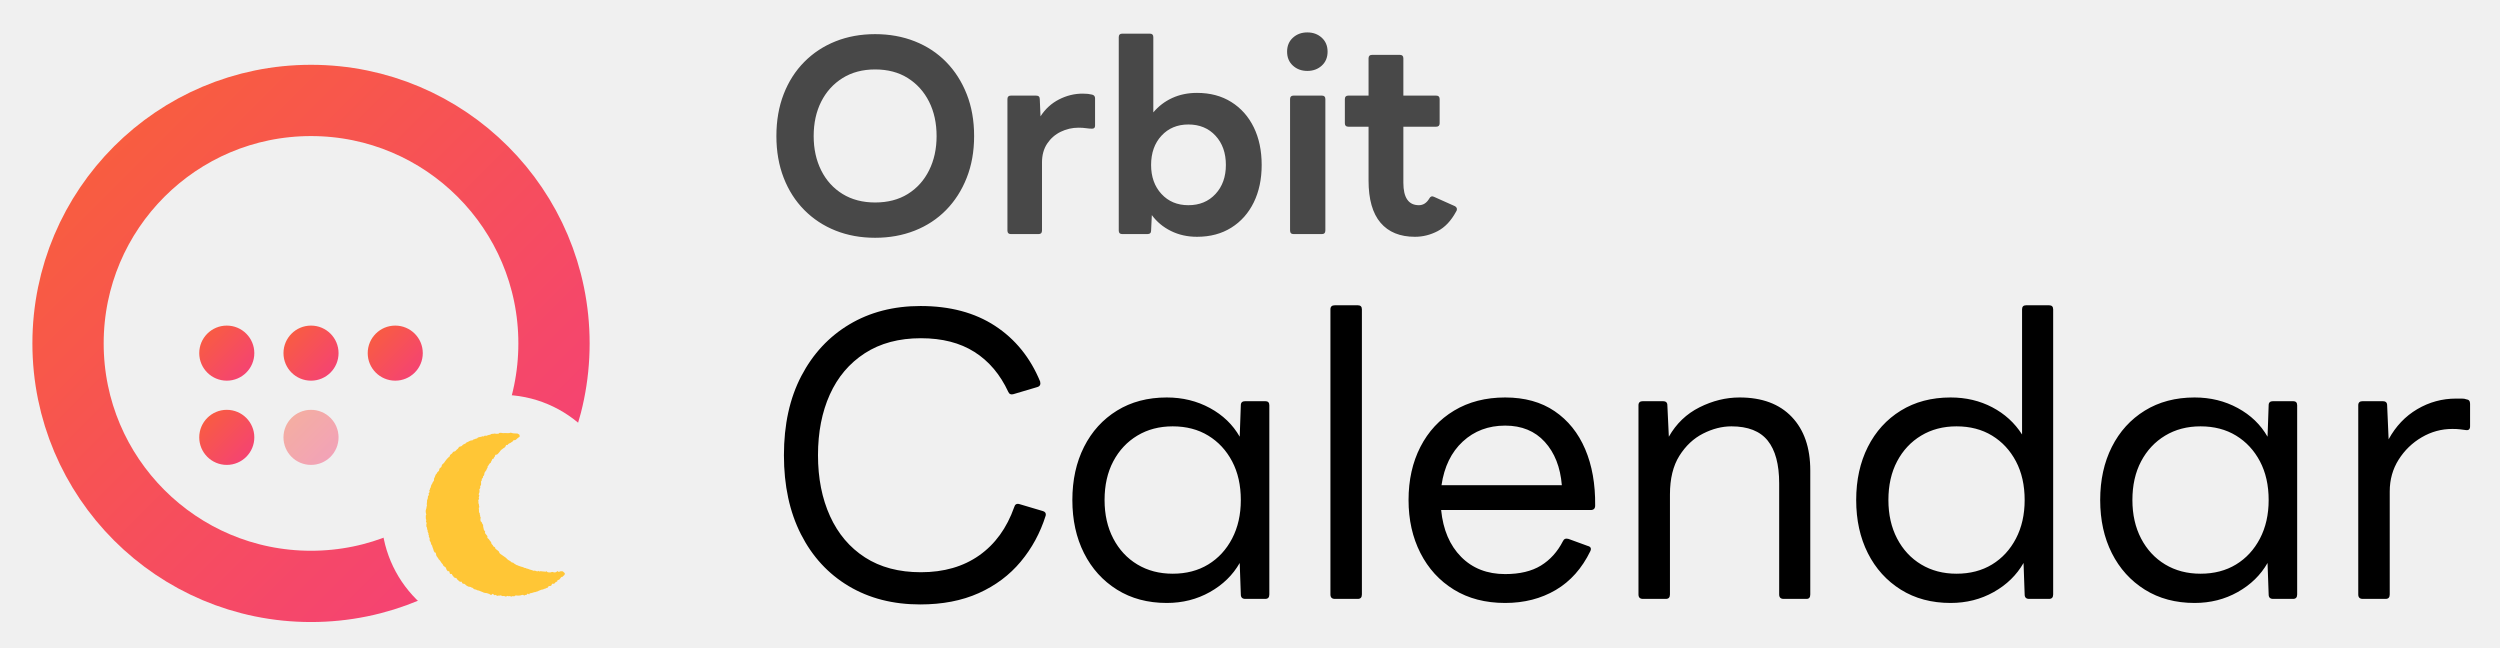
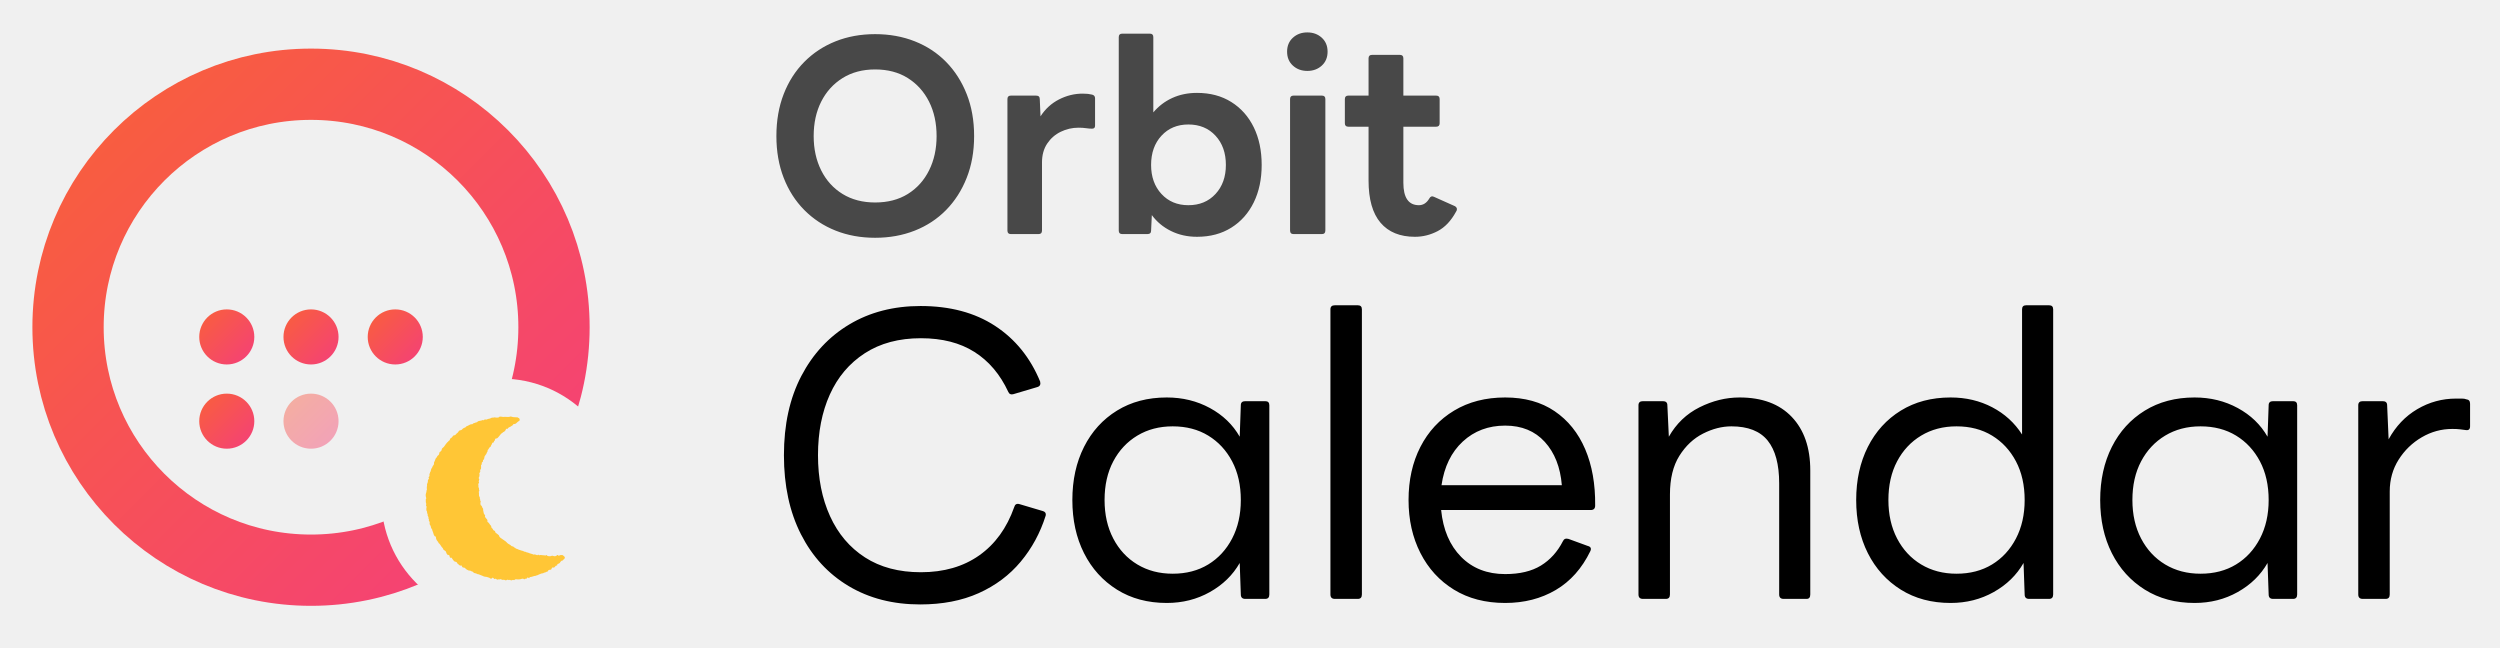
<svg xmlns="http://www.w3.org/2000/svg" viewBox="0 0 463 120">
  <defs>
    <linearGradient id="ink" x1="0" y1="0" x2="1" y2="1">
      <stop offset="0" stop-color="#F9603A" />
      <stop offset="1" stop-color="#F43F7A" />
    </linearGradient>
    <clipPath id="inside">
      <circle cx="256" cy="256" r="146" />
    </clipPath>
    <mask id="moon-gap">
      <rect width="512" height="512" fill="#fff" />
      <circle cx="373.42" cy="361.72" r="74" fill="#000" />
    </mask>
  </defs>
-   <g transform="translate(0 6) scale(0.3) translate(-64 -64)">
+   <g transform="translate(0 3) scale(0.3) translate(-64 -64)">
    <g mask="url(#moon-gap)">
      <path d="M116 204H396" stroke="url(#ink)" stroke-width="34" clip-path="url(#inside)" />
      <circle cx="204" cy="262" r="17" fill="url(#ink)" />
      <circle cx="256" cy="262" r="17" fill="url(#ink)" />
      <circle cx="308" cy="262" r="17" fill="url(#ink)" />
      <circle cx="204" cy="314" r="17" fill="url(#ink)" />
      <circle cx="256" cy="314" r="17" fill="url(#ink)" opacity="0.45" />
      <circle cx="256" cy="256" r="150" fill="none" stroke="url(#ink)" stroke-width="44" />
    </g>
    <path transform="translate(319.14 302.84) scale(0.46)" d="M183.57,223.72c-.77-.04-1.41.11-2,.45-.33.19-.58.43-.63.82-.1.72-.59,1.07-1.23,1.19-.7.13-1.35.35-1.92.78-.31.23-.67.3-1.02.36-.91.16-1.79.39-2.52,1-.06.05-.15.09-.23.09-2.12-.06-3.83,1.19-5.75,1.75-.5.15-.71.66-1.2.7-1.66.15-3.04,1.39-4.79,1.18-.24-.03-.44.09-.62.22-.68.47-1.58.4-2.22.7-1.02.47-2,.38-3.01.52-.29.04-.41.27-.41.56,0,.34.03.76-.38.82-.38.06-.78-.09-1.08-.36-.84-.74-1.4-.66-1.9.34-.29.59-.7.93-1.39.85-.79-.09-1.5.02-2.05.68-.29.34-.6.25-.85-.06-.79-.98-1.71-.84-2.77-.48-1.32.44-2.61.86-4.1.8-1.29-.05-2.57.01-3.86-.2-.58-.09-1.3.37-1.74.84-.37.39-.67.46-1.09.26-.84-.4-1.58-.4-2.41.17-.6.42-1.43.38-2.04-.16-.47-.42-.93-.45-1.46-.19-.55.26-1.03.25-1.56-.13-.55-.4-1.71-.18-2.17.31-.49.51-1.13.49-1.63.2-1.23-.7-2.53-.64-3.84-.52-.63.06-1.08-.28-1.52-.61-.49-.37-.95-.54-1.52-.15-.17.12-.42.19-.64.18-1.09-.05-2.19-.19-3.22.36-.26.14-.48,0-.68-.19-.26-.25-.57-.47-.8-.74-.45-.53-.92-.62-1.44-.15-.45.41-.87.3-1.27-.04-.53-.45-1.06-.92-1.58-1.39-.4-.36-.69-.35-1.03.11-.95,1.29-1.94,1.43-3.14.42-.68-.57-1.34-1.11-2.31-.96-.16.03-.31-.02-.45-.16-.46-.47-1.1-.62-1.7-.6-1.31.05-2.51-.46-3.78-.63-.38-.05-.55-.36-.86-.49-2-.81-4.01-1.62-6.02-2.4-.52-.2-1.17.12-1.62-.25-.76-.63-1.67-.79-2.57-1.04-.27-.07-.53-.3-.77-.28-1.4.17-2-.9-2.76-1.72-.11-.12-.17-.33-.36-.3-.85.17-1.44-.39-2.04-.79-1.14-.76-2.49-.38-3.68-.83-1.73-.65-3.17-1.65-4.41-3-.53-.58-1.23-.98-2.03-.83-.85.17-1.37-.16-1.71-.85-.25-.5-.79-.87-.62-1.58.08-.33-.33-.29-.57-.25-1,.17-1.91.04-2.8-.51-.34-.22-.65-.42-.88-.74-.39-.55-.74-1.09-1.43-1.35-.39-.15-.63-.55-.75-.97-.27-.94-.85-1.3-1.85-1.49-1.08-.21-2.25-.63-2.88-1.73-.32-.56-.62-1.1-1.15-1.51-.44-.34-.68-.86-.83-1.43-.23-.88-.54-1.01-1.38-.7-.82.3-1.87-.56-1.88-1.68,0-.88-.26-1.54-.91-2.12-.27-.24-.39-.38-.61,0-.29.51-.64.33-.96.06-1.23-1.04-2.01-2.36-2.33-3.93-.12-.57-.33-1.04-.84-1.38-.7-.46-1.37-.98-2.07-1.44-.44-.29-.81-.68-.92-1.16-.32-1.41-1.49-2.2-2.28-3.26-1.23-1.64-1.98-3.66-3.82-4.82-.48-1.91-2.31-2.97-2.98-4.77-.24-.65-.61-1.28-.51-2,.12-.85-.33-1.48-.71-2.15-.11-.18-.26-.26-.41-.2-.69.27-.81-.3-1.11-.68-1.25-1.6-1.24-3.67-2.09-5.41-.47-.96-.78-1.96-.91-3.02-.04-.29-.25-.42-.42-.6-.75-.81-1.18-1.79-1.3-2.86-.15-1.28-.15-1.32-.98-2.35-.66-.82-.93-1.87-.67-2.85.33-1.23-.25-2.08-.87-2.95-.17-.24-.34-.48-.23-.76.39-.97.1-1.78-.5-2.55-.07-.09-.11-.29-.06-.4.42-1.06-.15-1.87-.64-2.72-.34-.59-.61-1.2-.31-1.91.05-.11.03-.3-.03-.4-.61-1.05-.86-2.17-.87-3.38,0-.49-.21-1.01-.52-1.4-.37-.46-.46-.96-.39-1.5.15-1.11-.25-2.26.36-3.34.22-.4.07-.85-.31-1.21-.54-.51-.72-1.19-.38-1.83.43-.83.23-1.62-.06-2.35-.26-.65-.33-1.28-.33-1.96.01-.87,0-1.74-.01-2.61,0-.54.04-1.06.43-1.5.45-.51.04-1.02-.08-1.49-.56-2.06-.75-4.09.05-6.16.36-.93.59-1.92.56-2.94,0-.08-.03-.2.01-.25,1.11-1.31.1-2.82.37-4.21.16-.81.2-1.65.3-2.48,0-.08.08-.17.06-.24-.4-1.55.45-2.82.91-4.18.22-.66.17-1.32.16-1.99-.01-.87.21-1.61.98-2.17.74-.54.37-1.45.13-1.97-.36-.76-.04-1.04.46-1.31.35-.18.4-.41.38-.74-.02-.34.03-.66.2-.97.26-.47.29-.94-.1-1.4-.29-.35-.31-.77.17-.96.6-.23.67-.69.66-1.21,0-.43-.02-.88.32-1.17.66-.54.71-1.25.79-2.02.15-1.5.85-2.79,1.78-3.95.41-.51.27-1.21.69-1.74.37-.47.64-1.05,1.06-1.49.69-.74.9-1.6.71-2.56-.13-.65.03-1.16.39-1.72.62-.98.98-2.1,1.33-3.2.27-.86.63-1.66,1.33-2.29.53-.48,1.04-.97,1.18-1.77.09-.53.57-.95,1.04-1.25,1.18-.78,1.84-1.82,1.8-3.27-.02-.75.4-1.23,1-1.63.48-.33.94-.7,1.34-1.12.49-.5.86-1.05.91-1.82.1-1.44,1.04-2.38,2.17-3.15,1.19-.81,1.68-2.18,2.57-3.22,1.2-1.41,2.09-3.08,3.6-4.23.34-.26.6-.55.85-.89.36-.49.83-.9,1.4-1.16.25-.12.63-.26.49-.58-.54-1.25.5-1.73,1.17-2.22,1.02-.74,2.07-1.33,2.56-2.62.28-.73.88-1.17,1.84-1.17.92,0,1.71-.51,2.34-1.28.66-.81,1.35-1.63,2.29-2.19.53-.32.9-.86,1.15-1.4.57-1.26,1.61-1.85,2.87-2.03.97-.14,1.68-.41,2.29-1.28.89-1.26,2.35-1.8,3.73-2.37.55-.23,1.1-.37,1.32-1.03.07-.21.3-.44.51-.52,1.4-.52,2.75-1.15,4.03-1.93.6-.36,1.21-.63,1.88-.82.3-.09.63-.22.9-.11.84.34,1.38-.06,1.9-.63.25-.27.51-.58.87-.63,1.58-.24,2.9-1.33,4.54-1.35.21,0,.39-.08.48-.28.64-1.33,1.96-1.29,3.13-1.6,1.22-.32,2.56-.24,3.64-1.04.07-.05.24-.07.32-.02,1.08.67,1.89,0,2.64-.6.52-.41.94-.59,1.46-.11.34.31.72.14,1.03.03,1.62-.53,3.16-1.29,4.92-1.33.35,0,.56-.41.88-.6,1.22-.73,2.56-.71,3.89-.77.36-.02.72.03,1.04-.23.15-.12.34-.17.55-.09,1.41.53,2.87.32,4.31.31.41,0,.83-.11,1.08-.4.99-1.13,2.32-1.03,3.49-.76,1.45.33,2.83.42,4.29.25,1.18-.14,2.4.11,3.6.06,1.29-.06,2.61.19,3.88-.45.48-.24,1.15-.15,1.72.09,1.43.59,2.91.79,4.47.75,1.13-.03,2.27.22,3.42.16.32-.02.61.14.85.33.39.31.71.66,1.28.68.24,0,.46.29.52.6.04.22.13.43.22.63.68,1.5.61,1.76-.78,2.74-1.18.83-2.38,1.66-3.36,2.73-.87.95-1.98,1.35-3.23,1.31-.78-.03-1.23.32-1.45,1-.24.71-.75,1.09-1.41,1.33-.08.03-.19.02-.24.07-1.51,1.68-4.31,1.54-5.38,3.84-.17.36-.48.27-.8.15-.76-.29-1.36,0-1.6.77-.59,1.88-1.93,3.01-3.67,3.76-.03.01-.07,0-.08.02-.93,1.29-2.7,1.61-3.48,3.1-.28.53-.69,1.02-1.13,1.44-.8.76-1.28,1.83-2.08,2.49-.78.64-1.51,1.78-2.89,1.32-.34-.11-1.35,1.18-1.3,1.76.06.75-.31,1.17-.84,1.58-.37.28-.51.7-.63,1.15-.18.72-.52,1.31-1.44,1.18-.35-.05-.56.1-.7.45-.49,1.24-.93,2.5-1.74,3.59-.29.4.02,1.18-.57,1.41-1.16.44-1.69,1.43-2.26,2.37-.46.76-.76,1.61-1.56,2.11-.1.06-.21.27-.18.35.52,1.17-.4,1.92-.83,2.8-.26.55-.64,1.03-.64,1.69,0,.46-.46.68-.72,1-.53.65-.91,1.42-1.4,2.05-.75.95-.68,1.87-.82,2.92-.11.8-.49,1.95-1.44,2.49-.31.18-.42.39-.33.67.36,1.13-.25,1.83-1.06,2.41-.44.32-.6.68-.57,1.21.06.93.14,1.87-.82,2.47-.21.13-.13.35-.13.54.01,1.31,0,2.63.04,3.94.02.7-.47,1.12-.84,1.59-.37.47-.59.89-.39,1.52.36,1.15-.05,2.13-.82,3-.41.47-.49.91-.15,1.51.35.6.05,1.32.03,1.97-.02.83-.15,1.69-.68,2.45-.39.55-.63,1.15.07,1.82.51.49.4,1.28.12,1.9-.46,1.01-.72,2-.12,3.04.21.36.12.7-.19.98-.68.64-.98,1.34-.66,2.31.17.54.1,1.17.05,1.75-.08.87.14,1.69.51,2.43.28.56.36,1.1.31,1.7-.04.52-.1,1.01.27,1.5.3.41.28,1.07-.19,1.37-.62.41-.46.9-.3,1.38.27.81.16,1.62.14,2.45-.02,1.3-.15,2.7.92,3.75.22.22.19.45.18.69-.02.84-.03,1.68.45,2.44.14.23.12.49.1.74-.06.59-.08,1.14.45,1.59.27.23.38.65.21,1.02-.61,1.33-.33,2.67-.14,4.02.06.44.39.7.72.89.66.39.99.96,1.16,1.67.18.75.47,1.44,1.05,1.97.46.42.58,1.06.51,1.55-.21,1.34.41,2.51.56,3.76.08.63.22,1.26.38,1.87.23.89,1.06,1.38,1.51,2.14.22.37.4.59.14,1.02-.36.59-.23,1.12.17,1.75.74,1.17,1.75,2.09,2.58,3.17.42.55.6,1.08.36,1.74-.25.69-.11,1.15.54,1.63,1.03.75,1.97,1.64,2.53,2.86.22.49.64.93,1.05,1.29.7.61,1.07,1.38,1.14,2.26.07.82.28,1.46,1.03,1.93.67.42,1.14,1.05,1.34,1.85.26,1.05,1.33,1.1,2.04,1.59.52.36.9.66.84,1.39-.06.63.37,1.11.91,1.4,1.41.77,2.39,2.08,3.73,2.94.27.18.4.54.47.88.22,1.18.93,2,1.88,2.67,2.34,1.63,4.68,3.27,7.02,4.91.79.55,1.37,1.31,2.01,2.01.9.97,2.1,1.57,3.25,2.18.87.46,1.61,1.05,2.27,1.75.45.47,1.01.73,1.64.71.6-.03,1.03.21,1.39.63.53.61,1.15,1.06,1.94,1.27.03,0,.06.01.08.03,1.27,1.65,3.47,1.44,5.02,2.54.18.12.41.22.62.24.73.08,1.41.29,2.02.68.54.34,1.24.16,1.67.37.83.41,1.78.45,2.56.98.66.44,1.39.71,2.22.63.16-.02.4-.01.48.08.71.77,1.66.71,2.58.9.77.16,1.54.57,2.25.89,1.6.72,3.38.76,4.92,1.59.49.26,1.09.39,1.53.11.59-.36.99-.11,1.47.12.78.36,1.66.43,2.44.8.33.16.58-.11.77-.37.42-.57.85-.48,1.22.02.36.48.72.59,1.29.34.82-.36,1.72-.24,2.57-.14,1.3.16,2.58.42,3.9.39.24,0,.49.09.72.18.38.16.72.17.98-.17.49-.63,1.12-.51,1.48-.03.76,1.01,1.86,1.03,2.91,1.18,1.31.19,2.58-.1,3.8-.59.31-.13.66-.17.98-.03.66.3,1.35.45,2.07.58.7.13,1.26.03,1.96-.16.84-.23,1.38-.64,1.95-1.19.53-.5,1.22-.33,1.54.18.48.76,1.07.62,1.57.29,1.1-.74,2.3-.72,3.54-.69.59.01,1.07.18,1.54.55.7.56,1.16,1.37,1.96,1.83.24.14.32.43.31.74-.06,1.14-.37,2.14-1.5,2.68-.27.13-.43.32-.59.57-.4.63-.76,1.2-1.74,1.16-.6-.03-1.19.58-1.63,1.1-.3.36-.61.74-.83,1.16-.62,1.14-1.54,1.8-2.83,1.97-.62.08-.97.45-.97,1.13,0,.95-.5,1.38-1.45,1.28-.34-.04-.51.19-.7.39-.64.67-1.27,1.34-1.89,2.03-.3.33-.62.39-1.05.23-1.27-.48-2.19.01-2.52,1.32-.29,1.16-.93,1.63-2.08,1.61Z" fill="#ffc636" />
  </g>
  <path transform="translate(141 41.66) scale(0.45714)" d="M46.10 5.20L46.10 5.20Q37.40 5.20 30.10 2.30Q22.80-0.60 17.40-6.05Q12-11.50 9.05-19.10Q6.10-26.70 6.10-36L6.10-36Q6.10-45.40 9.05-53Q12-60.60 17.40-66.05Q22.80-71.50 30.10-74.40Q37.40-77.30 46.10-77.30L46.10-77.30Q54.80-77.30 62.15-74.40Q69.50-71.50 74.85-66.05Q80.20-60.60 83.20-53Q86.20-45.40 86.20-36L86.20-36Q86.20-26.70 83.20-19.10Q80.20-11.50 74.85-6.05Q69.50-0.60 62.15 2.30Q54.80 5.20 46.10 5.20ZM21.20-36L21.20-36Q21.20-28.20 24.25-22.10Q27.30-16 32.90-12.55Q38.50-9.10 46.10-9.10L46.10-9.10Q53.80-9.10 59.35-12.55Q64.90-16 67.95-22.10Q71-28.20 71-36L71-36Q71-43.90 67.95-49.95Q64.90-56 59.35-59.50Q53.80-63 46.10-63L46.10-63Q38.50-63 32.90-59.50Q27.30-56 24.25-49.95Q21.20-43.90 21.20-36ZM112.30 3.70L101.10 3.70Q99.70 3.70 99.70 2.30L99.70 2.30L99.70-51Q99.70-52.40 101.10-52.40L101.10-52.40L111.30-52.40Q112.80-52.40 112.80-51L112.80-51L113.10-44Q116.00-48.50 120.60-50.85Q125.20-53.20 130.20-53.20L130.20-53.20Q131.40-53.20 132.30-53.10Q133.20-53 134-52.80L134-52.80Q135.20-52.50 135.20-51.30L135.20-51.30L135.20-40.20Q135.20-39 134-39L134-39Q132.90-39 131.55-39.20Q130.20-39.40 128.50-39.40L128.50-39.40Q124.70-39.40 121.30-37.75Q117.90-36.10 115.80-32.95Q113.70-29.80 113.70-25.30L113.70-25.30L113.70 2.30Q113.70 3.70 112.30 3.70L112.30 3.70ZM176.50 4.80L176.50 4.80Q170.70 4.80 165.95 2.45Q161.20 0.10 158.20-4L158.20-4L157.90 2.30Q157.90 3.70 156.40 3.70L156.40 3.70L146.20 3.70Q144.80 3.70 144.80 2.30L144.80 2.30L144.80-76.10Q144.80-77.50 146.20-77.50L146.20-77.50L157.40-77.50Q158.80-77.50 158.80-76.10L158.80-76.10L158.80-45.60Q162-49.40 166.50-51.45Q171-53.50 176.50-53.50L176.50-53.50Q184.50-53.50 190.40-49.80Q196.30-46.10 199.50-39.55Q202.70-33 202.70-24.30L202.70-24.30Q202.70-15.70 199.50-9.15Q196.30-2.60 190.40 1.10Q184.50 4.80 176.50 4.80ZM157.90-24.30L157.90-24.30Q157.90-17.10 162.10-12.55Q166.30-8 173-8L173-8Q179.80-8 184-12.55Q188.20-17.10 188.20-24.30L188.20-24.30Q188.20-31.60 184-36.15Q179.80-40.70 173-40.70L173-40.70Q166.30-40.70 162.10-36.15Q157.90-31.60 157.90-24.30ZM221.20-62.40L221.20-62.40Q217.70-62.40 215.35-64.55Q213-66.70 213-70.20L213-70.20Q213-73.70 215.35-75.85Q217.70-78 221.20-78L221.20-78Q224.70-78 227.05-75.85Q229.40-73.70 229.40-70.20L229.40-70.20Q229.40-66.70 227.05-64.55Q224.70-62.40 221.20-62.40ZM214.20 2.20L214.20-51Q214.20-52.40 215.60-52.40L215.60-52.40L227.10-52.40Q228.50-52.40 228.50-51L228.50-51L228.50 2.20Q228.50 3.70 227.10 3.70L227.10 3.70L215.60 3.70Q214.20 3.70 214.20 2.20L214.20 2.20ZM264.80 4.80L264.80 4.80Q255.70 4.80 250.85-0.90Q246.00-6.60 246.00-18L246.00-18L246.00-39.80L237.80-39.80Q236.40-39.80 236.40-41.20L236.40-41.20L236.40-51Q236.40-52.40 237.80-52.40L237.80-52.40L246.00-52.40L246.00-67.50Q246.00-68.90 247.40-68.90L247.40-68.90L258.70-68.90Q260.10-68.90 260.10-67.50L260.10-67.50L260.10-52.40L273.40-52.40Q274.80-52.40 274.80-51L274.80-51L274.80-41.20Q274.80-39.80 273.40-39.80L273.40-39.80L260.10-39.80L260.10-17.10Q260.10-8 266.40-8L266.40-8Q269-8 270.60-10.70L270.60-10.70Q271.30-12 272.50-11.40L272.50-11.40L281-7.60Q281.80-7.10 281.80-6.40L281.80-6.40Q281.80-5.80 281.40-5.30L281.40-5.30Q278.40 0.20 274 2.50Q269.60 4.80 264.80 4.80Z" fill="#000" opacity=".7" />
  <path transform="translate(141 109.2) scale(0.685716)" d="M42.90 4L42.90 4Q31.90 4 23.60-0.95Q15.30-5.90 10.70-14.95Q6.10-24 6.10-36.30L6.10-36.30Q6.10-48.70 10.80-57.70Q15.50-66.70 23.80-71.65Q32.10-76.60 43-76.60L43-76.60Q54.90-76.60 63.10-71.25Q71.30-65.90 75.30-56.20L75.30-56.20Q75.60-55 74.50-54.70L74.50-54.70L68.10-52.80Q67.10-52.50 66.70-53.40L66.70-53.40Q63.40-60.50 57.55-64.20Q51.70-67.90 43.10-67.90L43.10-67.90Q34.20-67.90 27.95-63.85Q21.70-59.80 18.50-52.70Q15.30-45.60 15.30-36.30L15.30-36.30Q15.30-27 18.55-19.85Q21.80-12.70 28-8.70Q34.20-4.70 43.10-4.70L43.10-4.70Q52.40-4.70 58.85-9.25Q65.30-13.80 68.30-22.30L68.30-22.30Q68.60-23.40 69.70-23.10L69.70-23.10L76.10-21.20Q77-20.90 76.80-20L76.80-20Q74.60-13 70.05-7.55Q65.50-2.10 58.70 0.95Q51.90 4 42.90 4ZM109.50 3.60L109.50 3.60Q101.80 3.60 96.05 0Q90.30-3.60 87.15-9.85Q84.00-16.10 84.00-24.20L84.00-24.20Q84.00-32.30 87.15-38.55Q90.30-44.80 96.05-48.35Q101.80-51.90 109.50-51.90L109.50-51.90Q115.90-51.90 121.15-49.05Q126.40-46.20 129.20-41.30L129.20-41.30L129.50-49.80Q129.50-50.90 130.70-50.90L130.70-50.90L136.10-50.90Q137.20-50.90 137.20-49.80L137.20-49.80L137.20 1.30Q137.20 2.50 136.10 2.50L136.10 2.50L130.70 2.50Q129.50 2.50 129.50 1.30L129.50 1.30L129.20-7.20Q126.40-2.30 121.15 0.65Q115.90 3.60 109.50 3.60ZM111.10-4.30L111.10-4.30Q116.60-4.30 120.70-6.80Q124.80-9.30 127.15-13.80Q129.50-18.30 129.50-24.20L129.50-24.20Q129.50-30.20 127.15-34.65Q124.80-39.10 120.70-41.60Q116.60-44.10 111.10-44.10L111.10-44.10Q105.70-44.10 101.55-41.60Q97.40-39.10 95.05-34.65Q92.70-30.20 92.70-24.20L92.70-24.20Q92.70-18.30 95.05-13.80Q97.40-9.30 101.55-6.80Q105.70-4.30 111.10-4.30ZM161.10 2.50L154.90 2.50Q153.70 2.50 153.70 1.30L153.70 1.30L153.70-75.70Q153.70-76.80 154.90-76.80L154.90-76.80L161.10-76.80Q162.20-76.80 162.20-75.70L162.20-75.70L162.20 1.30Q162.20 2.50 161.10 2.50L161.10 2.50ZM200.90 3.60L200.90 3.60Q192.90 3.60 187.05 0Q181.20-3.60 178-9.90Q174.80-16.20 174.80-24.20L174.80-24.20Q174.80-32.30 178-38.55Q181.20-44.80 187.10-48.35Q193-51.90 200.90-51.90L200.90-51.90Q208.80-51.90 214.25-48.20Q219.70-44.50 222.50-37.95Q225.30-31.40 225.20-22.70L225.20-22.70Q225.20-21.50 224-21.50L224-21.50L183.60-21.50Q184.40-13.50 189-8.85Q193.60-4.20 200.90-4.20L200.90-4.20Q206.80-4.20 210.55-6.50Q214.30-8.80 216.50-13.10L216.50-13.10Q216.90-14 218-13.70L218-13.70L223.20-11.80Q224.40-11.50 223.90-10.40L223.90-10.40Q220.50-3.40 214.55 0.10Q208.60 3.60 200.90 3.60ZM200.90-44.30L200.90-44.30Q194.10-44.30 189.45-40Q184.80-35.70 183.70-28.20L183.70-28.20L216.20-28.20Q215.60-35.50 211.60-39.90Q207.60-44.30 200.90-44.30ZM244.30 2.50L238.10 2.50Q236.90 2.50 236.90 1.30L236.90 1.30L236.90-49.80Q236.90-50.90 238.10-50.90L238.10-50.90L243.50-50.90Q244.70-50.90 244.70-49.80L244.70-49.80L245.10-41.30Q248.10-46.60 253.40-49.25Q258.70-51.90 264.20-51.90L264.20-51.90Q273.30-51.90 278.30-46.65Q283.30-41.40 283.30-32.20L283.30-32.20L283.30 1.30Q283.30 2.50 282.30 2.50L282.30 2.50L276.10 2.50Q274.90 2.50 274.90 1.30L274.90 1.30L274.90-28.70Q274.90-36.40 271.80-40.25Q268.70-44.10 262-44.10L262-44.10Q258.20-44.10 254.35-42.15Q250.50-40.20 247.95-36.15Q245.40-32.10 245.40-25.70L245.40-25.70L245.40 1.30Q245.40 2.50 244.30 2.50L244.30 2.50ZM321.20 3.60L321.20 3.60Q313.50 3.60 307.75 0Q302-3.60 298.85-9.85Q295.70-16.10 295.70-24.20L295.70-24.20Q295.70-32.30 298.85-38.55Q302-44.80 307.75-48.35Q313.50-51.90 321.20-51.90L321.20-51.90Q327.40-51.90 332.45-49.25Q337.50-46.60 340.50-41.90L340.50-41.90L340.50-75.70Q340.50-76.80 341.60-76.80L341.60-76.80L347.80-76.80Q348.90-76.80 348.90-75.70L348.90-75.70L348.90 1.30Q348.90 2.50 347.80 2.50L347.80 2.50L342.40 2.50Q341.20 2.50 341.20 1.30L341.20 1.30L340.90-7.20Q338.10-2.30 332.85 0.65Q327.60 3.60 321.20 3.60ZM322.80-4.30L322.80-4.30Q328.30-4.30 332.40-6.80Q336.50-9.30 338.85-13.80Q341.20-18.30 341.20-24.20L341.20-24.20Q341.20-30.20 338.85-34.65Q336.50-39.10 332.40-41.60Q328.30-44.10 322.80-44.10L322.80-44.10Q317.40-44.10 313.25-41.60Q309.10-39.10 306.75-34.65Q304.40-30.20 304.40-24.20L304.40-24.20Q304.40-18.30 306.75-13.80Q309.10-9.30 313.25-6.80Q317.40-4.30 322.80-4.30ZM387.10 3.60L387.10 3.60Q379.40 3.60 373.65 0Q367.90-3.60 364.75-9.85Q361.60-16.10 361.60-24.20L361.60-24.20Q361.60-32.30 364.75-38.55Q367.90-44.80 373.65-48.35Q379.40-51.90 387.10-51.90L387.10-51.90Q393.50-51.90 398.75-49.05Q404.00-46.20 406.80-41.30L406.80-41.30L407.10-49.80Q407.10-50.90 408.30-50.90L408.30-50.90L413.70-50.90Q414.80-50.90 414.80-49.80L414.80-49.80L414.80 1.30Q414.80 2.50 413.70 2.50L413.70 2.50L408.30 2.50Q407.10 2.50 407.10 1.30L407.10 1.30L406.80-7.20Q404.00-2.30 398.75 0.65Q393.50 3.60 387.10 3.60ZM388.70-4.30L388.70-4.30Q394.20-4.30 398.30-6.80Q402.40-9.30 404.75-13.80Q407.10-18.30 407.10-24.20L407.10-24.20Q407.10-30.20 404.75-34.65Q402.40-39.10 398.30-41.60Q394.20-44.10 388.70-44.10L388.70-44.10Q383.30-44.10 379.15-41.60Q375.00-39.10 372.65-34.65Q370.30-30.20 370.30-24.20L370.30-24.20Q370.30-18.30 372.65-13.80Q375.00-9.30 379.15-6.80Q383.30-4.30 388.70-4.30ZM438.70 2.50L432.50 2.50Q431.30 2.50 431.30 1.30L431.30 1.30L431.30-49.80Q431.30-50.90 432.50-50.90L432.50-50.90L437.90-50.90Q439.10-50.90 439.10-49.80L439.10-49.80L439.50-40.60Q442.40-45.90 447.25-48.75Q452.10-51.60 457.70-51.60L457.70-51.60Q458.60-51.60 459.30-51.60Q460-51.60 460.50-51.40L460.50-51.40Q461.50-51.30 461.50-50.20L461.50-50.20L461.50-44.10Q461.50-42.90 460.30-43.10L460.30-43.10Q459.60-43.20 458.75-43.30Q457.90-43.40 456.70-43.40L456.70-43.40Q452.30-43.40 448.45-41.15Q444.60-38.90 442.20-35.10Q439.80-31.30 439.80-26.50L439.80-26.50L439.80 1.30Q439.80 2.50 438.70 2.50L438.70 2.50Z" fill="#000" />
</svg>
